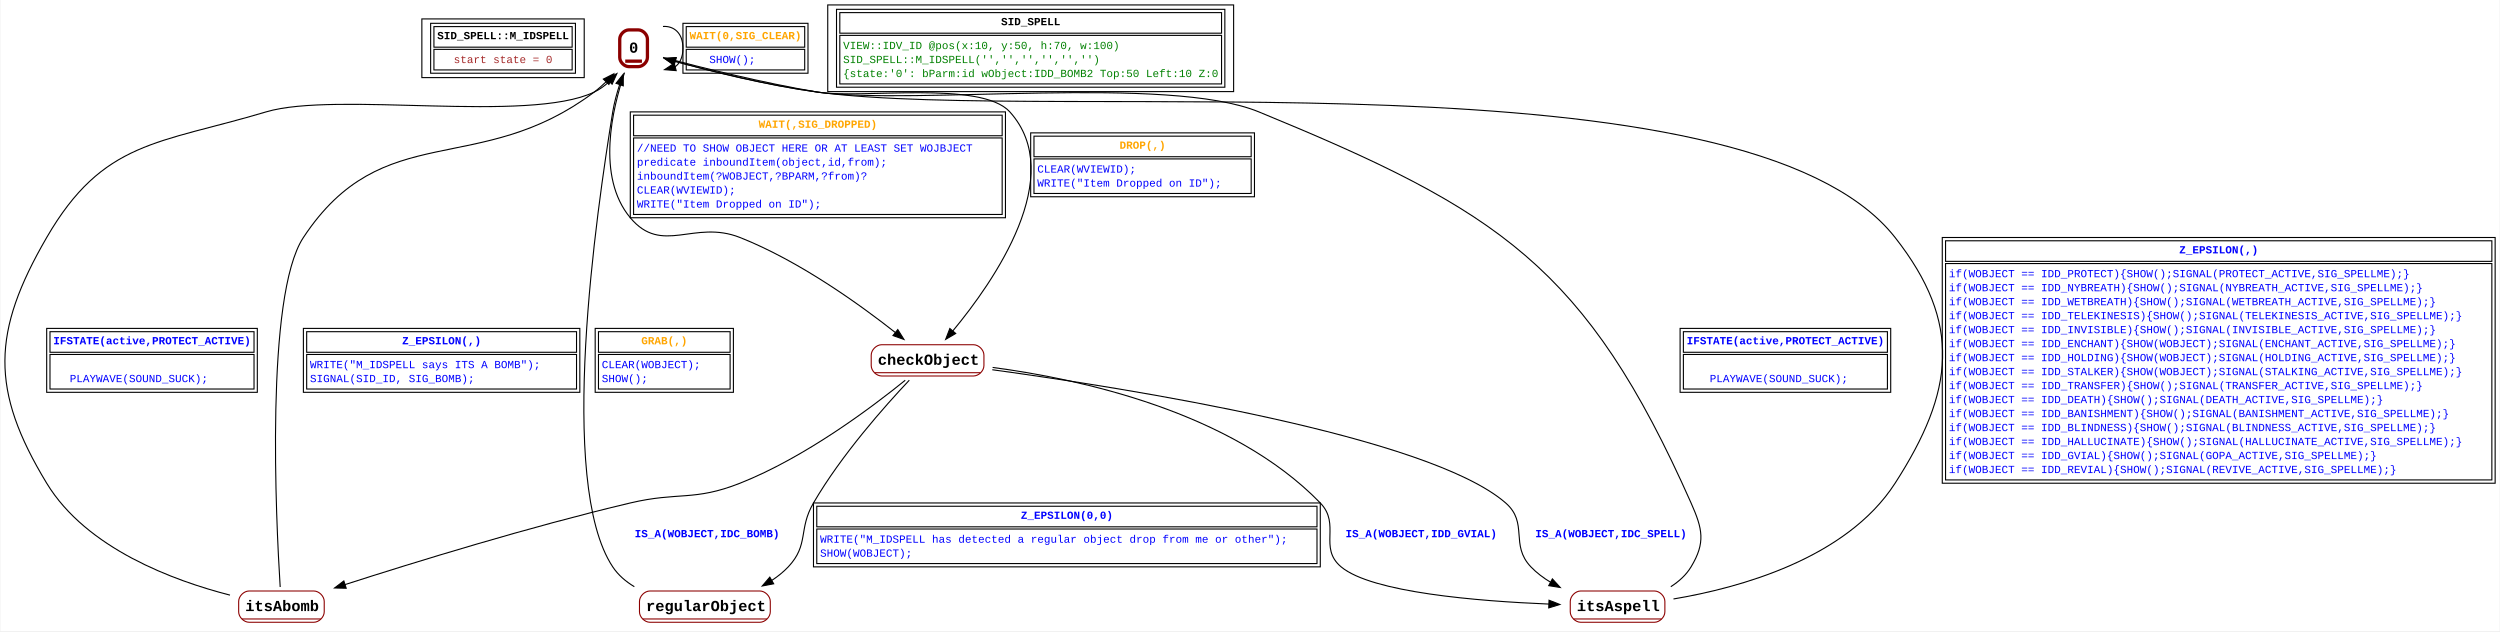
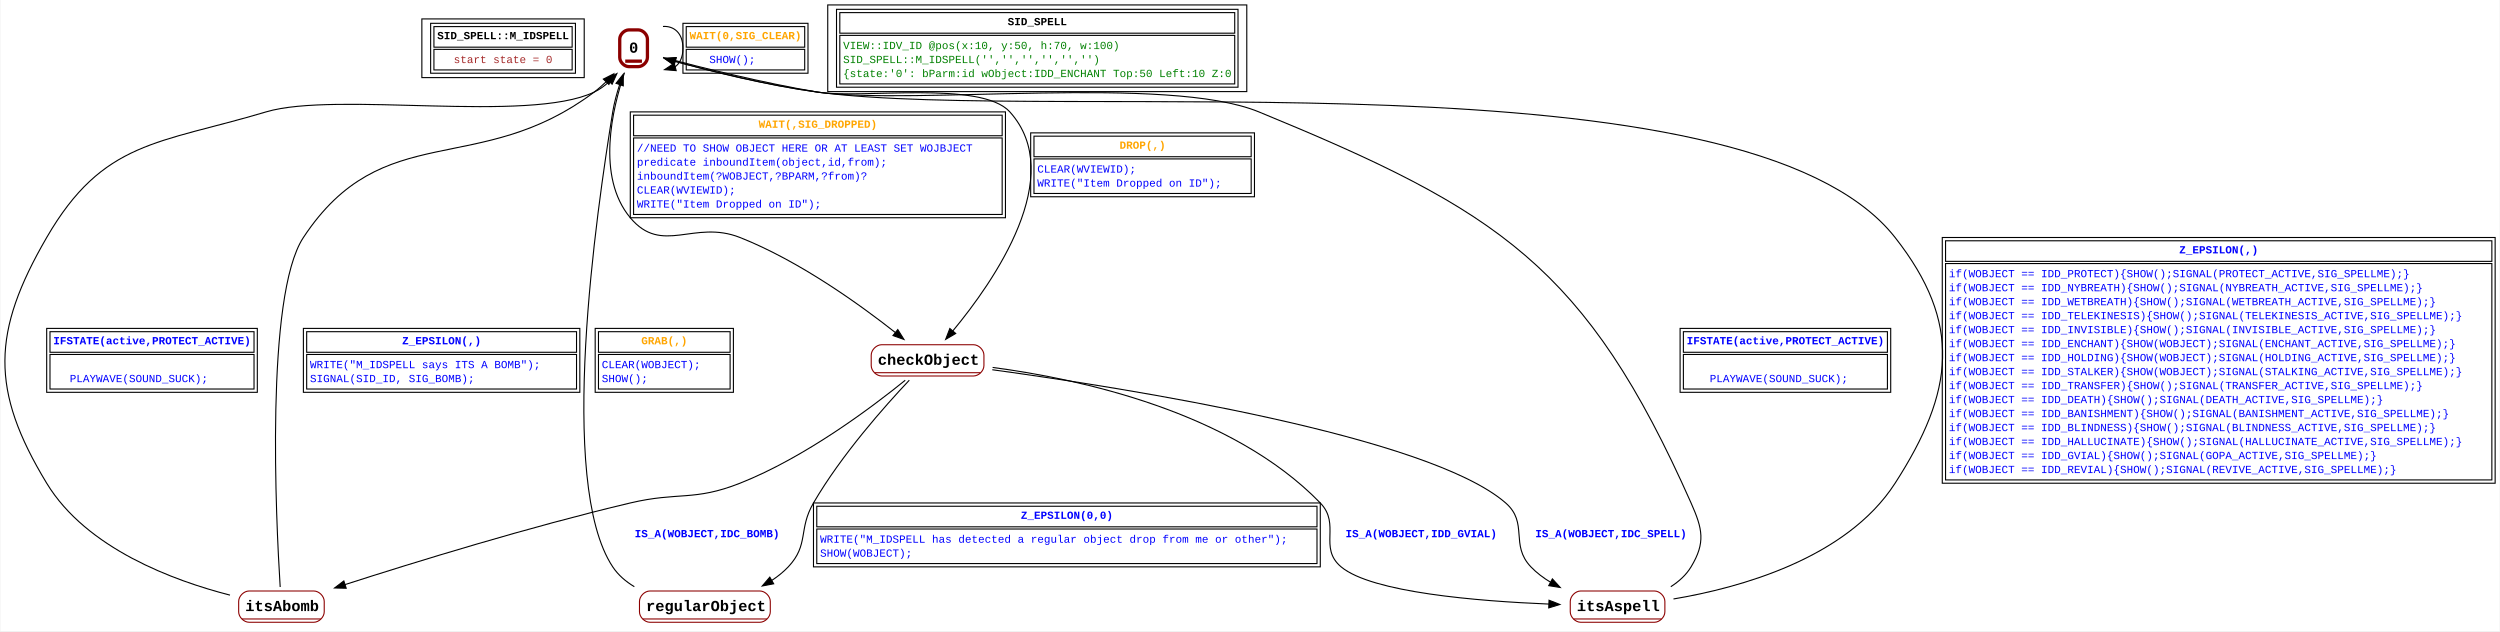
<svg xmlns="http://www.w3.org/2000/svg" width="2278pt" height="575pt" viewBox="0.00 0.00 2278.14 575.25">
  <g id="graph0" class="graph" transform="scale(1 1) rotate(0) translate(4 571.25)">
    <polygon fill="white" stroke="none" points="-4,4 -4,-571.25 2274.14,-571.25 2274.14,4 -4,4" />
    <g id="node1" class="node">
      <polygon fill="none" stroke="black" points="380.14,-500.5 380.14,-554 528.14,-554 528.14,-500.5 380.14,-500.5" />
      <polygon fill="none" stroke="black" points="391.14,-528.25 391.14,-547 517.14,-547 517.14,-528.25 391.14,-528.25" />
      <text text-anchor="start" x="394.14" y="-535.5" font-family="Courier New" font-weight="bold" font-size="10.00">SID_SPELL::M_IDSPELL</text>
      <polygon fill="none" stroke="black" points="391.14,-507.5 391.14,-526.25 517.14,-526.25 517.14,-507.5 391.14,-507.5" />
      <text text-anchor="start" x="409.14" y="-513.75" font-family="Courier New" font-size="10.00" fill="brown">start state = 0</text>
      <polygon fill="none" stroke="black" points="388.14,-504.5 388.14,-550 520.14,-550 520.14,-504.5 388.14,-504.5" />
    </g>
    <g id="node2" class="node">
      <polyline fill="none" stroke="darkred" stroke-width="3" points="565.52,-515.5 580.77,-515.5" />
      <text text-anchor="start" x="569.02" y="-523.2" font-family="Courier New" font-weight="bold" font-size="14.00">0</text>
      <path fill="none" stroke="darkred" stroke-width="3" d="M568.93,-510.5C568.93,-510.5 577.35,-510.5 577.35,-510.5 581.56,-510.5 585.77,-514.71 585.77,-518.92 585.77,-518.92 585.77,-535.58 585.77,-535.58 585.77,-539.79 581.56,-544 577.35,-544 577.35,-544 568.93,-544 568.93,-544 564.72,-544 560.52,-539.79 560.52,-535.58 560.52,-535.58 560.52,-518.92 560.52,-518.92 560.52,-514.71 564.72,-510.5 568.93,-510.5" />
    </g>
    <g id="edge3" class="edge">
      <path fill="none" stroke="black" d="M599.94,-547.13C609.92,-547.78 618.14,-541.15 618.14,-527.25 618.14,-518.99 615.24,-513.3 610.8,-510.18" />
      <polygon fill="black" stroke="black" points="611.96,-506.87 601.4,-507.75 610.21,-513.64 611.96,-506.87" />
      <polygon fill="none" stroke="black" points="621.14,-528.25 621.14,-547 729.14,-547 729.14,-528.25 621.14,-528.25" />
      <text text-anchor="start" x="624.14" y="-535.5" font-family="Courier New" font-weight="bold" font-size="10.00" fill="orange">WAIT(0,SIG_CLEAR)</text>
      <polygon fill="none" stroke="black" points="621.14,-507.5 621.14,-526.25 729.14,-526.25 729.14,-507.5 621.14,-507.5" />
      <text text-anchor="start" x="642.14" y="-513.75" font-family="Courier New" font-size="10.00" fill="blue">    SHOW();</text>
      <polygon fill="none" stroke="black" points="618.14,-504.5 618.14,-550 732.14,-550 732.14,-504.5 618.14,-504.5" />
    </g>
    <g id="node3" class="node">
      <polyline fill="none" stroke="darkred" points="792.77,-231.5 889.52,-231.5" />
      <text text-anchor="start" x="795.77" y="-238.7" font-family="Courier New" font-weight="bold" font-size="14.00">checkObject</text>
      <path fill="none" stroke="darkred" d="M799.27,-228.5C799.27,-228.5 883.02,-228.5 883.02,-228.5 887.77,-228.5 892.52,-233.25 892.52,-238 892.52,-238 892.52,-247.5 892.52,-247.5 892.52,-252.25 887.77,-257 883.02,-257 883.02,-257 799.27,-257 799.27,-257 794.52,-257 789.77,-252.25 789.77,-247.5 789.77,-247.5 789.77,-238 789.77,-238 789.77,-233.25 794.52,-228.5 799.27,-228.5" />
    </g>
    <g id="edge1" class="edge">
      <path fill="none" stroke="black" d="M599.99,-518.92C632.98,-510.16 690.78,-495.65 741.14,-487.25 779.7,-480.82 889.95,-498.27 916.14,-469.25 968.63,-411.08 901.97,-315.11 864.05,-269.44" />
      <polygon fill="black" stroke="black" points="866.79,-267.26 857.65,-261.9 861.45,-271.79 866.79,-267.26" />
      <polygon fill="none" stroke="black" points="938.14,-428.38 938.14,-447.12 1136.14,-447.12 1136.14,-428.38 938.14,-428.38" />
      <text text-anchor="start" x="1016.14" y="-435.62" font-family="Courier New" font-weight="bold" font-size="10.00" fill="orange">DROP(,)</text>
      <polygon fill="none" stroke="black" points="938.14,-394.88 938.14,-426.38 1136.14,-426.38 1136.14,-394.88 938.14,-394.88" />
      <text text-anchor="start" x="941.14" y="-413.88" font-family="Courier New" font-size="10.00" fill="blue">    CLEAR(WVIEWID);</text>
      <text text-anchor="start" x="941.14" y="-401.12" font-family="Courier New" font-size="10.00" fill="blue">    WRITE("Item Dropped on ID");</text>
      <polygon fill="none" stroke="black" points="935.14,-391.88 935.14,-450.12 1139.14,-450.12 1139.14,-391.88 935.14,-391.88" />
    </g>
    <g id="edge2" class="edge">
      <path fill="none" stroke="black" d="M564.92,-505.05C553.83,-472.53 538.85,-410.17 570.14,-372.75 599.11,-338.1 628.15,-371.37 670.14,-354.75 724.2,-333.35 779.3,-293.7 811.84,-268.04" />
      <polygon fill="black" stroke="black" points="813.99,-270.81 819.61,-261.83 809.61,-265.34 813.99,-270.81" />
      <polygon fill="none" stroke="black" points="573.14,-447.5 573.14,-466.25 909.14,-466.25 909.14,-447.5 573.14,-447.5" />
      <text text-anchor="start" x="687.14" y="-454.75" font-family="Courier New" font-weight="bold" font-size="10.00" fill="orange">WAIT(,SIG_DROPPED)</text>
      <polygon fill="none" stroke="black" points="573.14,-375.75 573.14,-445.5 909.14,-445.5 909.14,-375.75 573.14,-375.75" />
      <text text-anchor="start" x="576.14" y="-433" font-family="Courier New" font-size="10.00" fill="blue">    //NEED TO SHOW OBJECT HERE OR AT LEAST SET WOJBJECT</text>
      <text text-anchor="start" x="576.14" y="-420.25" font-family="Courier New" font-size="10.00" fill="blue">    predicate inboundItem(object,id,from);</text>
      <text text-anchor="start" x="576.14" y="-407.5" font-family="Courier New" font-size="10.00" fill="blue">    inboundItem(?WOBJECT,?BPARM,?from)?</text>
      <text text-anchor="start" x="576.14" y="-394.75" font-family="Courier New" font-size="10.00" fill="blue">    CLEAR(WVIEWID);</text>
      <text text-anchor="start" x="576.14" y="-382" font-family="Courier New" font-size="10.00" fill="blue">    WRITE("Item Dropped on ID");</text>
      <polygon fill="none" stroke="black" points="570.14,-372.75 570.14,-469.25 912.14,-469.25 912.14,-372.75 570.14,-372.75" />
    </g>
    <g id="node4" class="node">
      <polyline fill="none" stroke="darkred" points="216.14,-7 288.14,-7" />
      <text text-anchor="start" x="219.14" y="-14.2" font-family="Courier New" font-weight="bold" font-size="14.00">itsAbomb</text>
      <path fill="none" stroke="darkred" d="M222.64,-4C222.64,-4 281.64,-4 281.64,-4 286.39,-4 291.14,-8.75 291.14,-13.5 291.14,-13.5 291.14,-23 291.14,-23 291.14,-27.75 286.39,-32.5 281.64,-32.5 281.64,-32.5 222.64,-32.5 222.64,-32.5 217.89,-32.5 213.14,-27.75 213.14,-23 213.14,-23 213.14,-13.5 213.14,-13.5 213.14,-8.75 217.89,-4 222.64,-4" />
    </g>
    <g id="edge4" class="edge">
      <path fill="none" stroke="black" d="M820.79,-224.62C790.19,-199.8 729.54,-154.26 670.14,-130.75 628.15,-114.13 614.09,-123.13 570.14,-112.75 478.21,-91.03 373.43,-58.72 310.08,-38.34" />
      <polygon fill="black" stroke="black" points="311.16,-35.01 300.57,-35.26 309.01,-41.67 311.16,-35.01" />
      <text text-anchor="start" x="574.14" y="-81.5" font-family="Courier New" font-weight="bold" font-size="10.00" fill="blue">IS_A(WOBJECT,IDC_BOMB)</text>
    </g>
    <g id="node5" class="node">
      <polyline fill="none" stroke="darkred" points="1430.02,-7 1510.27,-7" />
      <text text-anchor="start" x="1433.02" y="-14.2" font-family="Courier New" font-weight="bold" font-size="14.00">itsAspell</text>
      <path fill="none" stroke="darkred" d="M1436.52,-4C1436.52,-4 1503.77,-4 1503.77,-4 1508.52,-4 1513.27,-8.75 1513.27,-13.5 1513.27,-13.5 1513.27,-23 1513.27,-23 1513.27,-27.75 1508.52,-32.5 1503.77,-32.5 1503.77,-32.5 1436.52,-32.5 1436.52,-32.5 1431.77,-32.5 1427.02,-27.75 1427.02,-23 1427.02,-23 1427.02,-13.5 1427.02,-13.5 1427.02,-8.75 1431.77,-4 1436.52,-4" />
    </g>
    <g id="edge5" class="edge">
      <path fill="none" stroke="black" d="M900.14,-234.2C1022.44,-217.48 1298.05,-173.9 1368.14,-112.75 1389.11,-94.45 1371.89,-74.61 1391.14,-54.5 1396.37,-49.03 1402.61,-44.35 1409.25,-40.36" />
      <polygon fill="black" stroke="black" points="1410.72,-43.54 1417.86,-35.71 1407.4,-37.38 1410.72,-43.54" />
      <text text-anchor="start" x="1395.14" y="-81.5" font-family="Courier New" font-weight="bold" font-size="10.00" fill="blue">IS_A(WOBJECT,IDC_SPELL)</text>
    </g>
    <g id="edge6" class="edge">
      <path fill="none" stroke="black" d="M900.46,-236.28C979.33,-225.89 1118.19,-196.21 1199.14,-112.75 1218.1,-93.2 1197.26,-71.99 1218.14,-54.5 1246.05,-31.12 1342.52,-23.23 1407.67,-20.58" />
      <polygon fill="black" stroke="black" points="1407.67,-24.08 1417.53,-20.22 1407.41,-17.09 1407.67,-24.08" />
      <text text-anchor="start" x="1222.14" y="-81.5" font-family="Courier New" font-weight="bold" font-size="10.00" fill="blue">IS_A(WOBJECT,IDD_GVIAL)</text>
    </g>
    <g id="node6" class="node">
      <polyline fill="none" stroke="darkred" points="581.52,-7 694.77,-7" />
      <text text-anchor="start" x="584.52" y="-14.2" font-family="Courier New" font-weight="bold" font-size="14.00">regularObject</text>
      <path fill="none" stroke="darkred" d="M588.02,-4C588.02,-4 688.27,-4 688.27,-4 693.02,-4 697.77,-8.75 697.77,-13.5 697.77,-13.5 697.77,-23 697.77,-23 697.77,-27.75 693.02,-32.5 688.27,-32.5 688.27,-32.5 588.02,-32.5 588.02,-32.5 583.27,-32.5 578.52,-27.75 578.52,-23 578.52,-23 578.52,-13.5 578.52,-13.5 578.52,-8.75 583.27,-4 588.02,-4" />
    </g>
    <g id="edge7" class="edge">
      <path fill="none" stroke="black" d="M824.48,-224.65C802.22,-201.07 762.62,-156.5 737.14,-112.75 723.13,-88.7 733.24,-74.75 714.14,-54.5 709.66,-49.76 704.42,-45.59 698.83,-41.95" />
      <polygon fill="black" stroke="black" points="700.85,-39.08 690.44,-37.07 697.32,-45.13 700.85,-39.08" />
      <polygon fill="none" stroke="black" points="740.14,-91 740.14,-109.75 1196.14,-109.75 1196.14,-91 740.14,-91" />
      <text text-anchor="start" x="926.14" y="-98.25" font-family="Courier New" font-weight="bold" font-size="10.00" fill="blue">Z_EPSILON(0,0)</text>
      <polygon fill="none" stroke="black" points="740.14,-57.5 740.14,-89 1196.14,-89 1196.14,-57.5 740.14,-57.5" />
      <text text-anchor="start" x="743.14" y="-76.5" font-family="Courier New" font-size="10.00" fill="blue">    WRITE("M_IDSPELL has detected a regular object drop from me or other");</text>
      <text text-anchor="start" x="743.14" y="-63.75" font-family="Courier New" font-size="10.00" fill="blue">    SHOW(WOBJECT);</text>
      <polygon fill="none" stroke="black" points="737.14,-54.5 737.14,-112.75 1199.14,-112.75 1199.14,-54.5 737.14,-54.5" />
    </g>
    <g id="edge8" class="edge">
      <path fill="none" stroke="black" d="M205.22,-28.74C153.96,-41.88 74.32,-71.11 38.14,-130.75 -13.49,-215.87 -11.79,-268.62 38.14,-354.75 89.51,-443.36 139.99,-439.96 238.14,-469.25 301.92,-488.29 476.99,-458.73 537.14,-487.25 542.18,-489.64 546.85,-493.08 551.05,-496.95" />
      <polygon fill="black" stroke="black" points="548.48,-499.33 557.91,-504.16 553.56,-494.5 548.48,-499.33" />
      <polygon fill="none" stroke="black" points="41.14,-250.12 41.14,-268.88 227.14,-268.88 227.14,-250.12 41.14,-250.12" />
      <text text-anchor="start" x="44.14" y="-257.38" font-family="Courier New" font-weight="bold" font-size="10.00" fill="blue">IFSTATE(active,PROTECT_ACTIVE)</text>
      <polygon fill="none" stroke="black" points="41.14,-216.62 41.14,-248.12 227.14,-248.12 227.14,-216.62 41.14,-216.62" />
      <text text-anchor="start" x="59.14" y="-235.62" font-family="Courier New" font-size="10.00" fill="blue"> </text>
      <text text-anchor="start" x="59.14" y="-222.88" font-family="Courier New" font-size="10.00" fill="blue">    PLAYWAVE(SOUND_SUCK);</text>
      <polygon fill="none" stroke="black" points="38.14,-213.62 38.14,-271.88 230.14,-271.88 230.14,-213.62 38.14,-213.62" />
    </g>
    <g id="edge9" class="edge">
      <path fill="none" stroke="black" d="M250.99,-36.14C247.19,-96.64 237.19,-301.79 272.14,-354.75 344.67,-464.65 431.88,-408.14 537.14,-487.25 540.95,-490.11 544.69,-493.42 548.24,-496.86" />
      <polygon fill="black" stroke="black" points="545.58,-499.15 555.04,-503.92 550.62,-494.29 545.58,-499.15" />
      <polygon fill="none" stroke="black" points="275.14,-250.12 275.14,-268.88 521.14,-268.88 521.14,-250.12 275.14,-250.12" />
      <text text-anchor="start" x="362.14" y="-257.38" font-family="Courier New" font-weight="bold" font-size="10.00" fill="blue">Z_EPSILON(,)</text>
      <polygon fill="none" stroke="black" points="275.14,-216.62 275.14,-248.12 521.14,-248.12 521.14,-216.62 275.14,-216.62" />
      <text text-anchor="start" x="278.14" y="-235.62" font-family="Courier New" font-size="10.00" fill="blue">     WRITE("M_IDSPELL says ITS A BOMB");</text>
      <text text-anchor="start" x="278.14" y="-222.88" font-family="Courier New" font-size="10.00" fill="blue">     SIGNAL(SID_ID, SIG_BOMB);</text>
      <polygon fill="none" stroke="black" points="272.14,-213.62 272.14,-271.88 524.14,-271.88 524.14,-213.62 272.14,-213.62" />
    </g>
    <g id="edge10" class="edge">
      <path fill="none" stroke="black" d="M1518.67,-36.41C1526.03,-41.13 1532.66,-47.07 1537.14,-54.5 1550.52,-76.66 1547.64,-89.09 1537.14,-112.75 1441.35,-328.6 1361.55,-379.44 1143.14,-469.25 1060.44,-503.26 829.73,-475.09 741.14,-487.25 695.7,-493.49 644.49,-506.22 610.68,-515.45" />
      <polygon fill="black" stroke="black" points="610.08,-511.98 601.38,-518.02 611.95,-518.73 610.08,-511.98" />
      <polygon fill="none" stroke="black" points="1530.14,-250.12 1530.14,-268.88 1716.14,-268.88 1716.14,-250.12 1530.14,-250.12" />
      <text text-anchor="start" x="1533.14" y="-257.38" font-family="Courier New" font-weight="bold" font-size="10.00" fill="blue">IFSTATE(active,PROTECT_ACTIVE)</text>
      <polygon fill="none" stroke="black" points="1530.14,-216.62 1530.14,-248.12 1716.14,-248.12 1716.14,-216.62 1530.14,-216.62" />
      <text text-anchor="start" x="1554.14" y="-235.62" font-family="Courier New" font-size="10.00" fill="blue"> </text>
      <text text-anchor="start" x="1554.14" y="-222.88" font-family="Courier New" font-size="10.00" fill="blue">  PLAYWAVE(SOUND_SUCK);</text>
      <polygon fill="none" stroke="black" points="1527.14,-213.62 1527.14,-271.88 1719.14,-271.88 1719.14,-213.62 1527.14,-213.62" />
    </g>
    <g id="edge11" class="edge">
      <path fill="none" stroke="black" d="M1521.12,-25.23C1581.31,-35.34 1678.81,-61.95 1723.14,-130.75 1777.06,-214.44 1784.61,-276.43 1723.14,-354.75 1587.19,-527.97 959.44,-458.37 741.14,-487.25 695.67,-493.27 644.46,-506.05 610.67,-515.34" />
      <polygon fill="black" stroke="black" points="610.05,-511.88 601.36,-517.94 611.94,-518.62 610.05,-511.88" />
      <polygon fill="none" stroke="black" points="1769.14,-333 1769.14,-351.75 2267.14,-351.75 2267.14,-333 1769.14,-333" />
      <text text-anchor="start" x="1982.14" y="-340.25" font-family="Courier New" font-weight="bold" font-size="10.00" fill="blue">Z_EPSILON(,)</text>
      <polygon fill="none" stroke="black" points="1769.14,-133.75 1769.14,-331 2267.14,-331 2267.14,-133.75 1769.14,-133.75" />
      <text text-anchor="start" x="1772.14" y="-318.5" font-family="Courier New" font-size="10.00" fill="blue">    if(WOBJECT == IDD_PROTECT){SHOW();SIGNAL(PROTECT_ACTIVE,SIG_SPELLME);}</text>
      <text text-anchor="start" x="1772.14" y="-305.75" font-family="Courier New" font-size="10.00" fill="blue">    if(WOBJECT == IDD_NYBREATH){SHOW();SIGNAL(NYBREATH_ACTIVE,SIG_SPELLME);}</text>
      <text text-anchor="start" x="1772.14" y="-293" font-family="Courier New" font-size="10.00" fill="blue">    if(WOBJECT == IDD_WETBREATH){SHOW();SIGNAL(WETBREATH_ACTIVE,SIG_SPELLME);}</text>
      <text text-anchor="start" x="1772.14" y="-280.25" font-family="Courier New" font-size="10.00" fill="blue">    if(WOBJECT == IDD_TELEKINESIS){SHOW();SIGNAL(TELEKINESIS_ACTIVE,SIG_SPELLME);}</text>
      <text text-anchor="start" x="1772.14" y="-267.5" font-family="Courier New" font-size="10.00" fill="blue">    if(WOBJECT == IDD_INVISIBLE){SHOW();SIGNAL(INVISIBLE_ACTIVE,SIG_SPELLME);}</text>
      <text text-anchor="start" x="1772.14" y="-254.75" font-family="Courier New" font-size="10.00" fill="blue">    if(WOBJECT == IDD_ENCHANT){SHOW(WOBJECT);SIGNAL(ENCHANT_ACTIVE,SIG_SPELLME);}</text>
      <text text-anchor="start" x="1772.14" y="-242" font-family="Courier New" font-size="10.00" fill="blue">    if(WOBJECT == IDD_HOLDING){SHOW(WOBJECT);SIGNAL(HOLDING_ACTIVE,SIG_SPELLME);}</text>
      <text text-anchor="start" x="1772.14" y="-229.25" font-family="Courier New" font-size="10.00" fill="blue">    if(WOBJECT == IDD_STALKER){SHOW(WOBJECT);SIGNAL(STALKING_ACTIVE,SIG_SPELLME);}</text>
      <text text-anchor="start" x="1772.14" y="-216.5" font-family="Courier New" font-size="10.00" fill="blue">    if(WOBJECT == IDD_TRANSFER){SHOW();SIGNAL(TRANSFER_ACTIVE,SIG_SPELLME);}</text>
      <text text-anchor="start" x="1772.14" y="-203.75" font-family="Courier New" font-size="10.00" fill="blue">    if(WOBJECT == IDD_DEATH){SHOW();SIGNAL(DEATH_ACTIVE,SIG_SPELLME);}</text>
      <text text-anchor="start" x="1772.14" y="-191" font-family="Courier New" font-size="10.00" fill="blue">    if(WOBJECT == IDD_BANISHMENT){SHOW();SIGNAL(BANISHMENT_ACTIVE,SIG_SPELLME);}</text>
      <text text-anchor="start" x="1772.14" y="-178.25" font-family="Courier New" font-size="10.00" fill="blue">    if(WOBJECT == IDD_BLINDNESS){SHOW();SIGNAL(BLINDNESS_ACTIVE,SIG_SPELLME);}</text>
      <text text-anchor="start" x="1772.14" y="-165.5" font-family="Courier New" font-size="10.00" fill="blue">    if(WOBJECT == IDD_HALLUCINATE){SHOW();SIGNAL(HALLUCINATE_ACTIVE,SIG_SPELLME);}</text>
      <text text-anchor="start" x="1772.14" y="-152.75" font-family="Courier New" font-size="10.00" fill="blue">    if(WOBJECT == IDD_GVIAL){SHOW();SIGNAL(GOPA_ACTIVE,SIG_SPELLME);}</text>
      <text text-anchor="start" x="1772.14" y="-140" font-family="Courier New" font-size="10.00" fill="blue">    if(WOBJECT == IDD_REVIAL){SHOW();SIGNAL(REVIVE_ACTIVE,SIG_SPELLME);}</text>
      <polygon fill="none" stroke="black" points="1766.14,-130.75 1766.14,-354.75 2270.14,-354.75 2270.14,-130.75 1766.14,-130.75" />
    </g>
    <g id="edge12" class="edge">
      <path fill="none" stroke="black" d="M573.83,-36.43C566.06,-41.08 559.13,-46.99 554.14,-54.5 503.11,-131.25 539.38,-378.27 554.14,-469.25 555.48,-477.51 557.85,-486.19 560.46,-494.21" />
      <polygon fill="black" stroke="black" points="557.14,-495.3 563.75,-503.58 563.74,-492.99 557.14,-495.3" />
      <polygon fill="none" stroke="black" points="541.14,-250.12 541.14,-268.88 661.14,-268.88 661.14,-250.12 541.14,-250.12" />
      <text text-anchor="start" x="580.14" y="-257.38" font-family="Courier New" font-weight="bold" font-size="10.00" fill="orange">GRAB(,)</text>
      <polygon fill="none" stroke="black" points="541.14,-216.62 541.14,-248.12 661.14,-248.12 661.14,-216.62 541.14,-216.62" />
      <text text-anchor="start" x="544.14" y="-235.62" font-family="Courier New" font-size="10.00" fill="blue">    CLEAR(WOBJECT);</text>
      <text text-anchor="start" x="544.14" y="-222.88" font-family="Courier New" font-size="10.00" fill="blue">    SHOW();</text>
      <polygon fill="none" stroke="black" points="538.14,-213.62 538.14,-271.88 664.14,-271.88 664.14,-213.62 538.14,-213.62" />
    </g>
    <g id="node7" class="node">
-       <polygon fill="none" stroke="black" points="750.14,-487.75 750.14,-566.75 1120.14,-566.75 1120.14,-487.75 750.14,-487.75" />
-       <polygon fill="none" stroke="black" points="761.14,-541 761.14,-559.75 1109.14,-559.75 1109.14,-541 761.14,-541" />
-       <text text-anchor="start" x="908.14" y="-548.25" font-family="Courier New" font-weight="bold" font-size="10.00">SID_SPELL</text>
-       <polygon fill="none" stroke="black" points="761.14,-494.75 761.14,-539 1109.14,-539 1109.14,-494.75 761.14,-494.75" />
+       <polygon fill="none" stroke="black" points="750.14,-487.75 750.14,-566.75 1132.14,-566.75 1132.14,-487.75 750.14,-487.75" />
+       <polygon fill="none" stroke="black" points="761.14,-541 761.14,-559.75 1121.14,-559.75 1121.14,-541 761.14,-541" />
+       <text text-anchor="start" x="914.14" y="-548.25" font-family="Courier New" font-weight="bold" font-size="10.00">SID_SPELL</text>
+       <polygon fill="none" stroke="black" points="761.14,-494.75 761.14,-539 1121.14,-539 1121.14,-494.75 761.14,-494.75" />
      <text text-anchor="start" x="764.14" y="-526.5" font-family="Courier New" font-size="10.00" fill="green">VIEW::IDV_ID @pos(x:10, y:50, h:70, w:100)</text>
      <text text-anchor="start" x="764.14" y="-513.75" font-family="Courier New" font-size="10.00" fill="green">SID_SPELL::M_IDSPELL('','','','','','')</text>
-       <text text-anchor="start" x="764.14" y="-501" font-family="Courier New" font-size="10.00" fill="green">{state:'0': bParm:id wObject:IDD_BOMB2 Top:50 Left:10 Z:0</text>
-       <polygon fill="none" stroke="black" points="758.14,-491.75 758.14,-562.75 1112.14,-562.75 1112.14,-491.75 758.14,-491.75" />
+       <text text-anchor="start" x="764.14" y="-501" font-family="Courier New" font-size="10.00" fill="green">{state:'0': bParm:id wObject:IDD_ENCHANT Top:50 Left:10 Z:0</text>
+       <polygon fill="none" stroke="black" points="758.14,-491.75 758.14,-562.75 1124.14,-562.75 1124.14,-491.75 758.14,-491.75" />
    </g>
  </g>
</svg>
